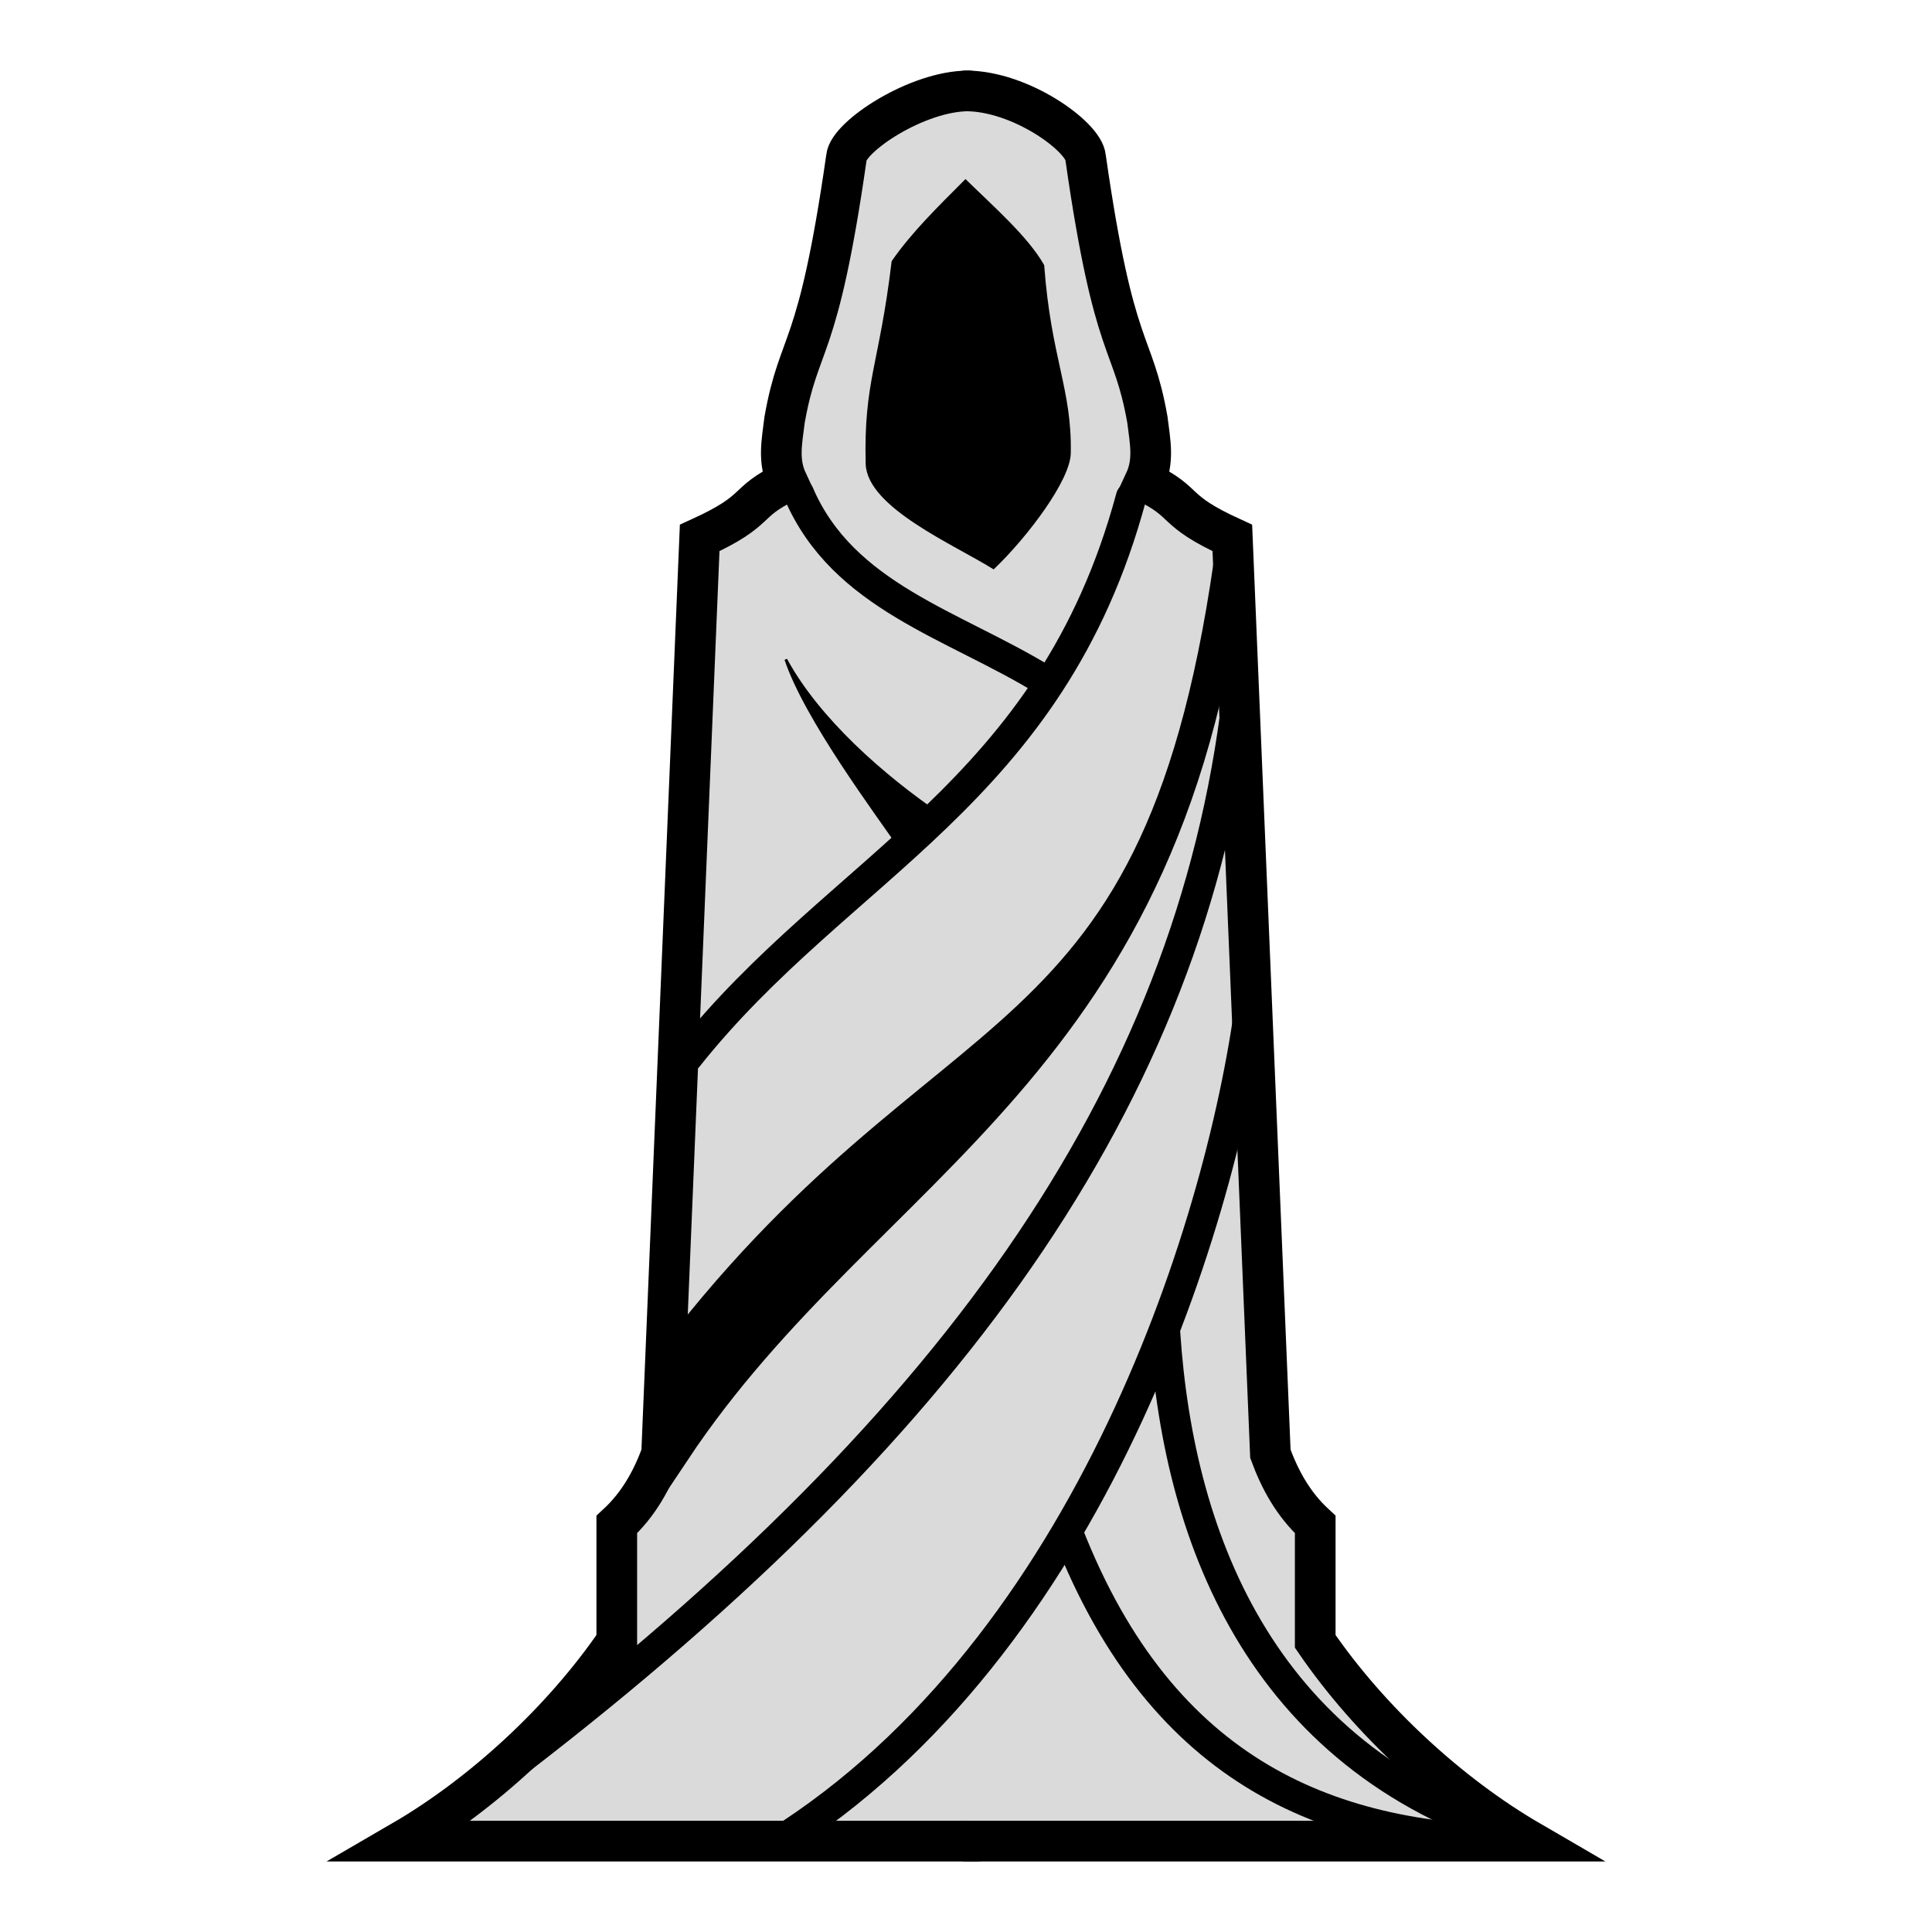
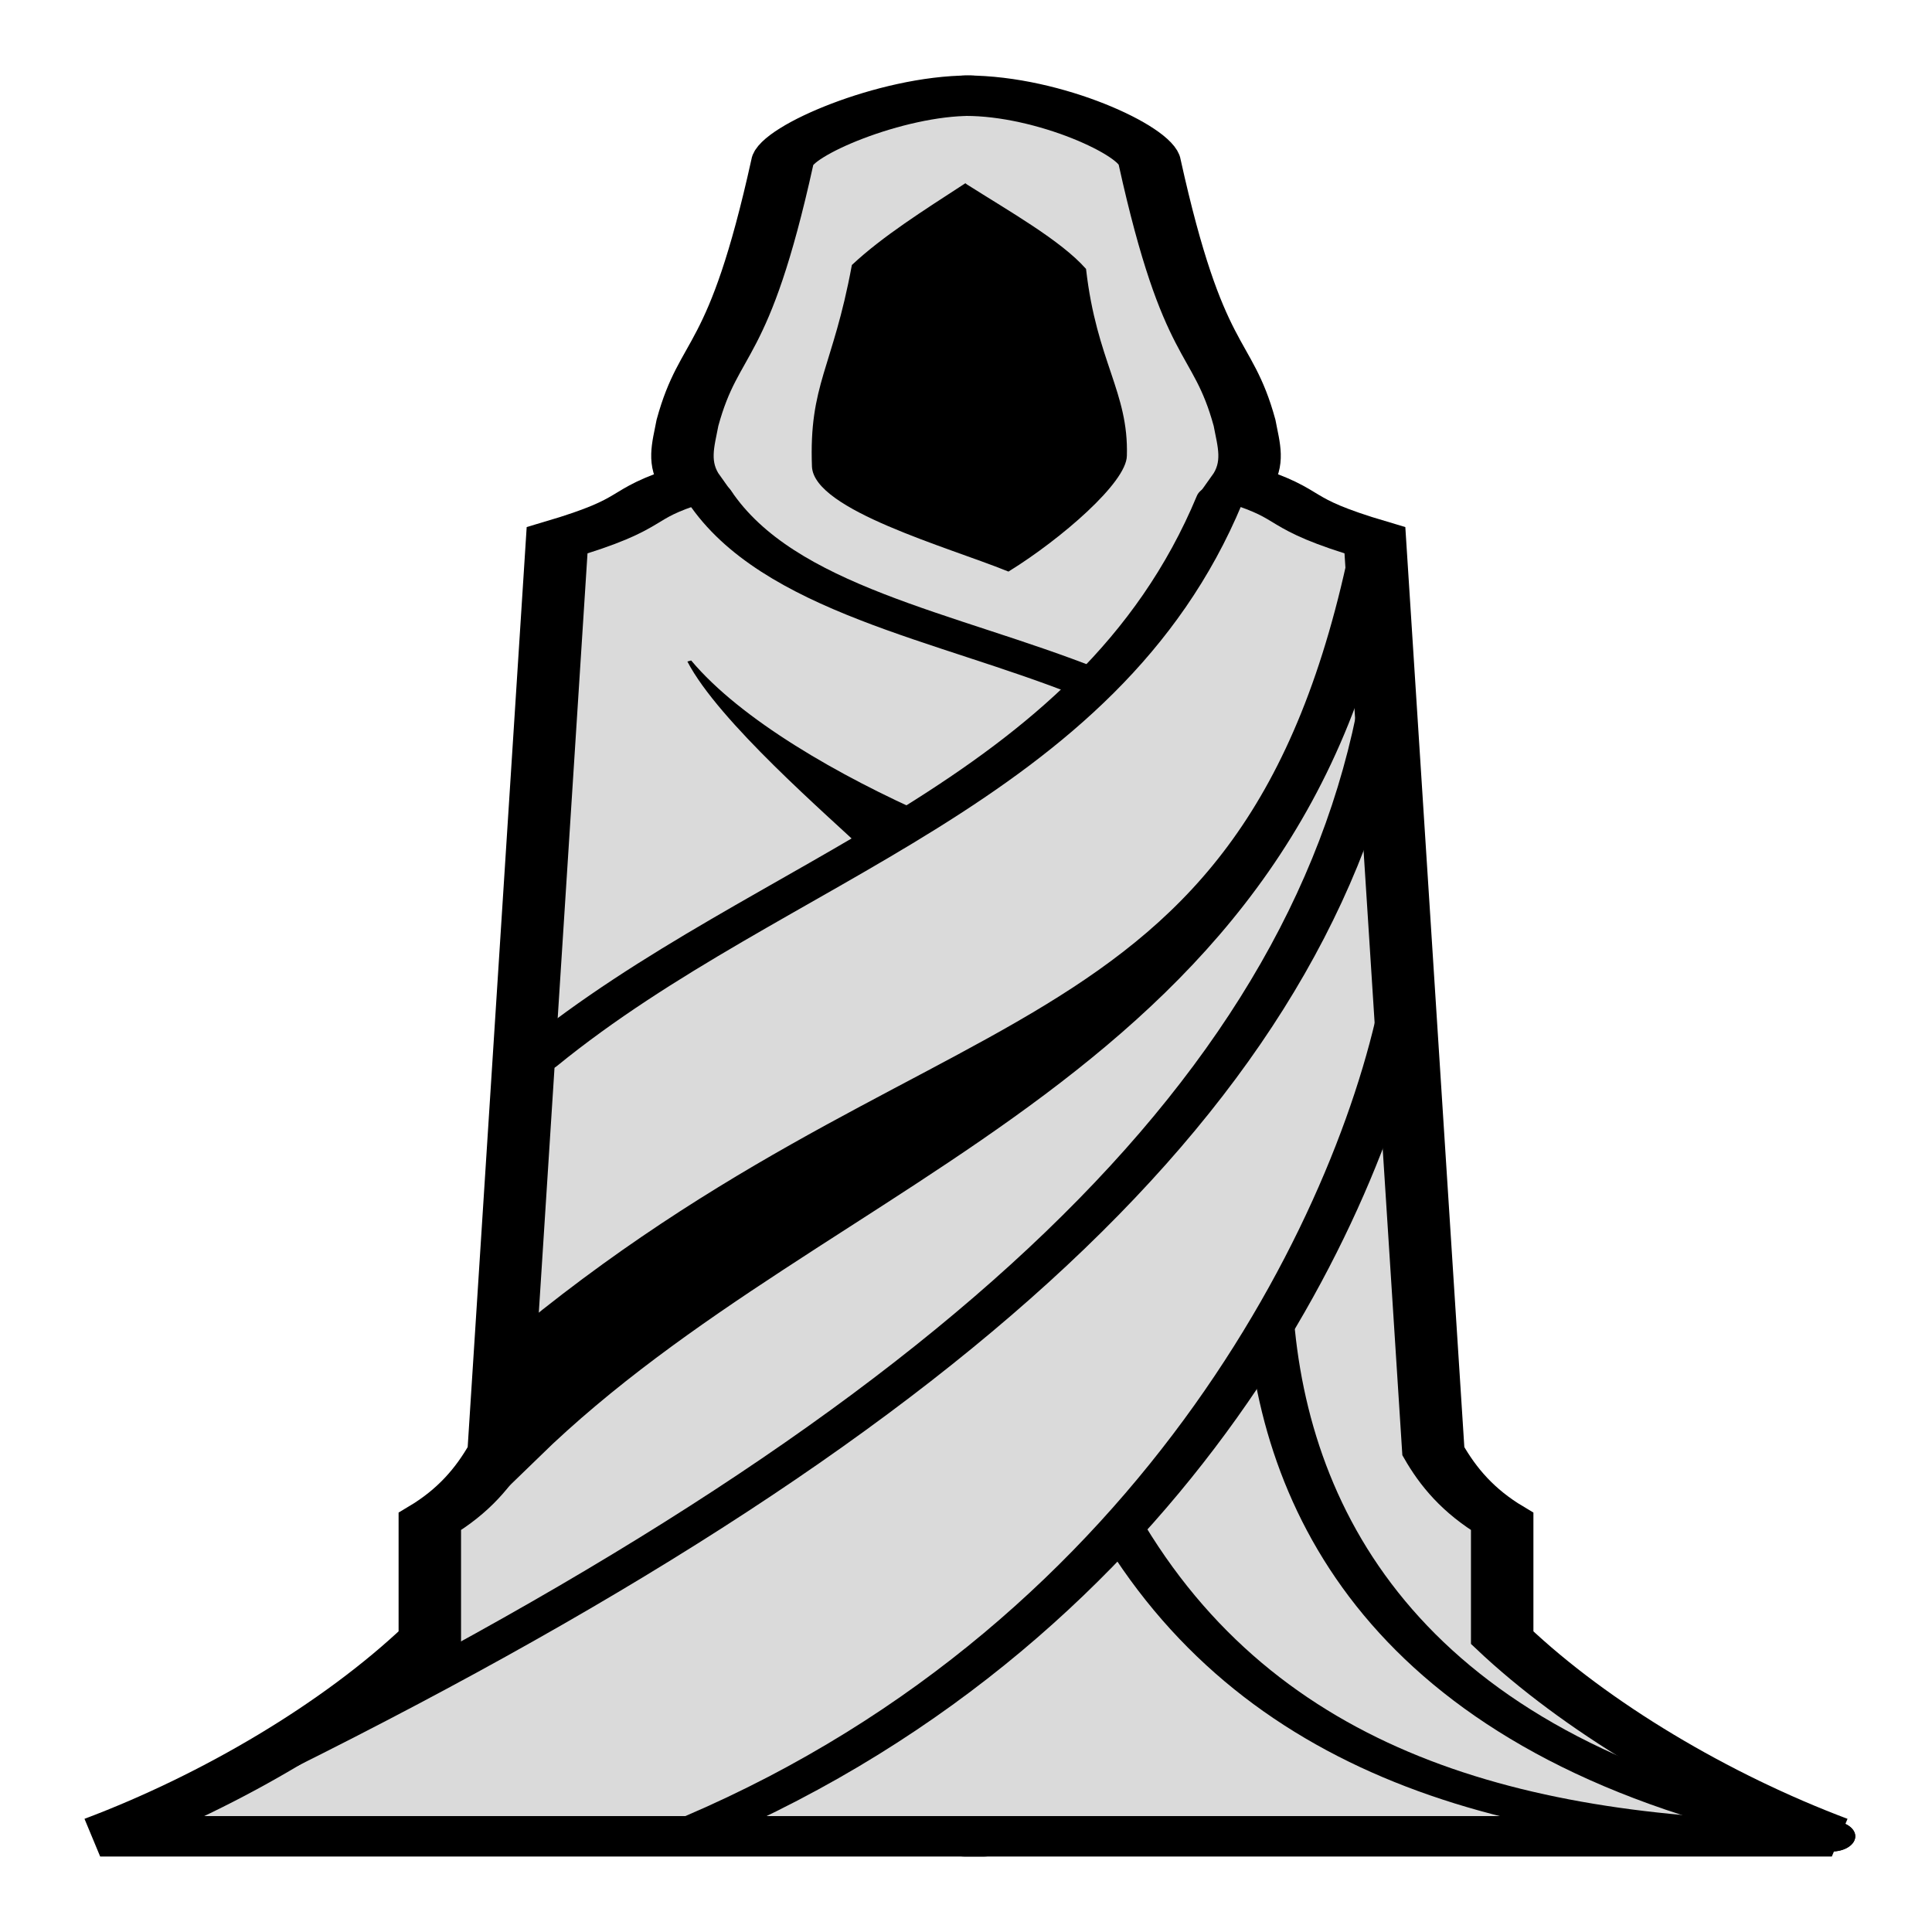
<svg xmlns="http://www.w3.org/2000/svg" width="190mm" height="190mm" viewBox="0 0 190 190" version="1.1" id="svg8">
  <defs id="defs2" />
  <g id="layer2" style="display:inline" transform="translate(0,-107)">
-     <g id="g1589" transform="translate(-1.260959,0.414712)">
+     <g id="g1589" transform="matrix(1.535364,0,0,0.9945227,-52.79559,1.518874)">
      <g transform="translate(-9.621703,43.29766)" style="fill:#dadada;fill-opacity:1" id="g965">
        <path style="display:inline;fill:#dadada;fill-opacity:1;stroke:#000000;stroke-width:4;stroke-linecap:round;stroke-linejoin:miter;stroke-miterlimit:4;stroke-dasharray:none;stroke-opacity:1" d="m 106.133,72.227 c -5.081,0 -11.847,4.507 -12.01,6.548 -2.826,19.755 -4.636,17.646 -6.08,25.792 -0.271,2.203 -0.677,4.047 0.267,6.08 -4.417,2.125 -2.486,2.745 -8.619,5.546 l -3.742,90.07 c -0.942,2.543 -2.227,4.938 -4.41,6.949 v 11.493 c -5.348,7.815 -13.247,15.071 -21.114,19.644 l 56.523,1e-5" id="path829" />
        <path style="display:inline;fill:#dadada;fill-opacity:1;stroke:#000000;stroke-width:4;stroke-linecap:round;stroke-linejoin:miter;stroke-miterlimit:4;stroke-dasharray:none;stroke-opacity:1" d="m 105.883,72.227 c 5.38,0 11.597,4.507 11.76,6.548 2.826,19.755 4.636,17.646 6.08,25.792 0.271,2.203 0.677,4.047 -0.267,6.08 4.417,2.125 2.486,2.745 8.619,5.546 l 3.742,90.07 c 0.942,2.543 2.227,4.938 4.41,6.949 v 11.493 c 5.348,7.815 13.247,15.071 21.114,19.644 h -55.463" id="path829-8" />
      </g>
      <path id="path878" d="m 79.824,155.147 c 4.386,10.143 15.196,12.841 24.211,18.374" style="fill:none;stroke:#000000;stroke-width:3;stroke-linecap:round;stroke-linejoin:miter;stroke-miterlimit:4;stroke-dasharray:none;stroke-opacity:1" />
      <path id="path880" d="m 112.498,155.481 c -7.881,29.243 -28.625,36.195 -43.609,55.057" style="fill:none;stroke:#000000;stroke-width:3;stroke-linecap:round;stroke-linejoin:miter;stroke-miterlimit:4;stroke-dasharray:none;stroke-opacity:1" />
      <path id="path882" d="m 122.453,159.49 c -7.012,53.837 -27.896,44.283 -56.083,82.052 l 1.279,7.781 c 19.132,-28.744 49.34,-37.329 54.804,-89.834 z" style="fill:#000000;fill-opacity:1;stroke:#000000;stroke-width:3;stroke-linecap:round;stroke-linejoin:miter;stroke-miterlimit:4;stroke-dasharray:none;stroke-opacity:1" />
      <path id="path880-5" d="m 122.745,176.889 c -5.235,39.259 -29.57,72.292 -74.792,106.084" style="display:inline;fill:none;stroke:#000000;stroke-width:3;stroke-linecap:round;stroke-linejoin:miter;stroke-miterlimit:4;stroke-dasharray:none;stroke-opacity:1" />
      <path id="path880-5-2" d="m 124.543,202.782 c -2.4,22.061 -15.207,64.166 -45.499,84.161" style="display:inline;fill:none;stroke:#000000;stroke-width:3;stroke-linecap:round;stroke-linejoin:miter;stroke-miterlimit:4;stroke-dasharray:none;stroke-opacity:1" />
      <path id="path880-5-2-1" d="m 106.307,257.4 c 9.317,23.762 26.001,30.283 45.413,30.246" style="display:inline;fill:none;stroke:#000000;stroke-width:3;stroke-linecap:round;stroke-linejoin:miter;stroke-miterlimit:4;stroke-dasharray:none;stroke-opacity:1" />
      <path id="path880-5-2-1-5" d="m 115.832,237.683 c 1.379,20.738 9.861,42.441 35.888,49.963" style="display:inline;fill:none;stroke:#000000;stroke-width:3;stroke-linecap:round;stroke-linejoin:miter;stroke-miterlimit:4;stroke-dasharray:none;stroke-opacity:1" />
      <path id="path955" d="m 96.212,124.379 c -2.56,2.573 -5.182,5.121 -7.134,7.938 -1.221,10.206 -2.752,11.744 -2.551,19.891 0.138,4.184 8.595,7.814 12.437,10.208 3.276,-3.142 7.453,-8.696 7.469,-11.293 0.118,-6.254 -1.935,-9.272 -2.613,-18.428 -1.589,-2.772 -4.876,-5.638 -7.607,-8.315 z" style="fill:#000000;fill-opacity:1;stroke:#000000;stroke-width:0.265px;stroke-linecap:butt;stroke-linejoin:miter;stroke-opacity:1" />
      <path id="path984" d="m 93.849,186.839 c -5.791,-3.929 -12.129,-9.541 -15.308,-15.403 1.986,5.915 9,15.229 11.434,18.804 z" style="fill:#000000;fill-opacity:1;stroke:#000000;stroke-width:0.265px;stroke-linecap:butt;stroke-linejoin:miter;stroke-opacity:1" />
    </g>
  </g>
</svg>
